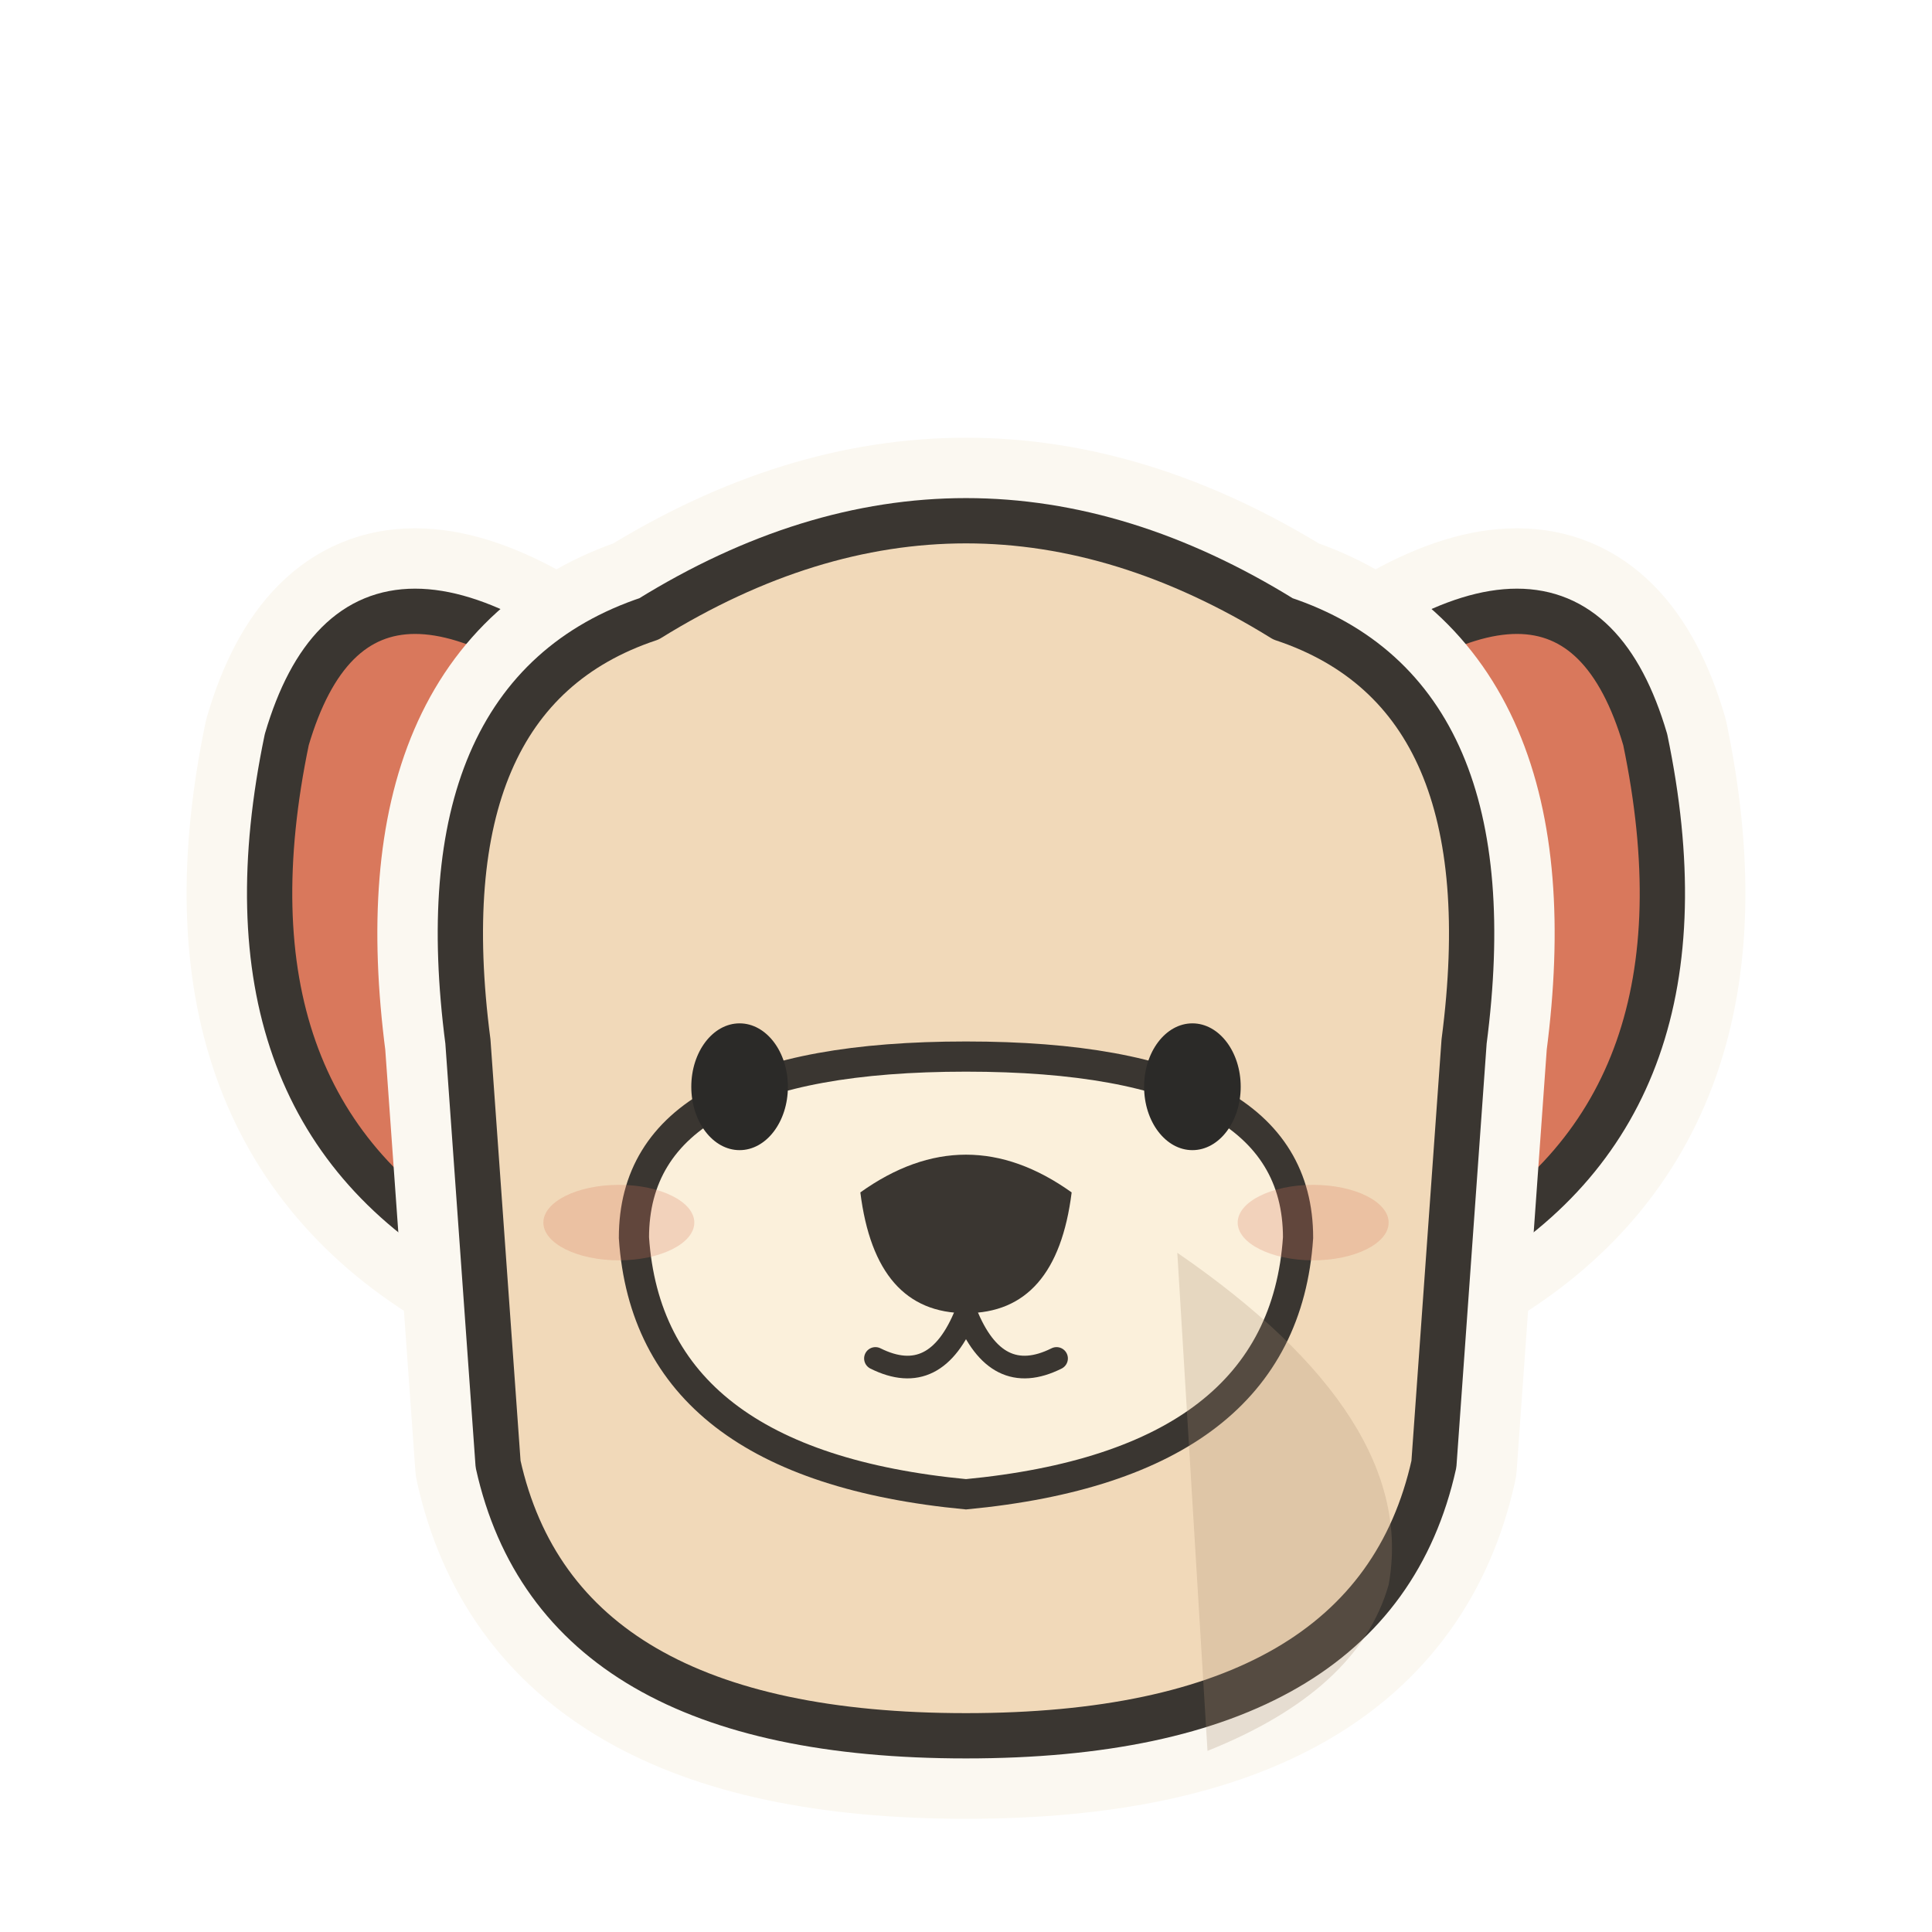
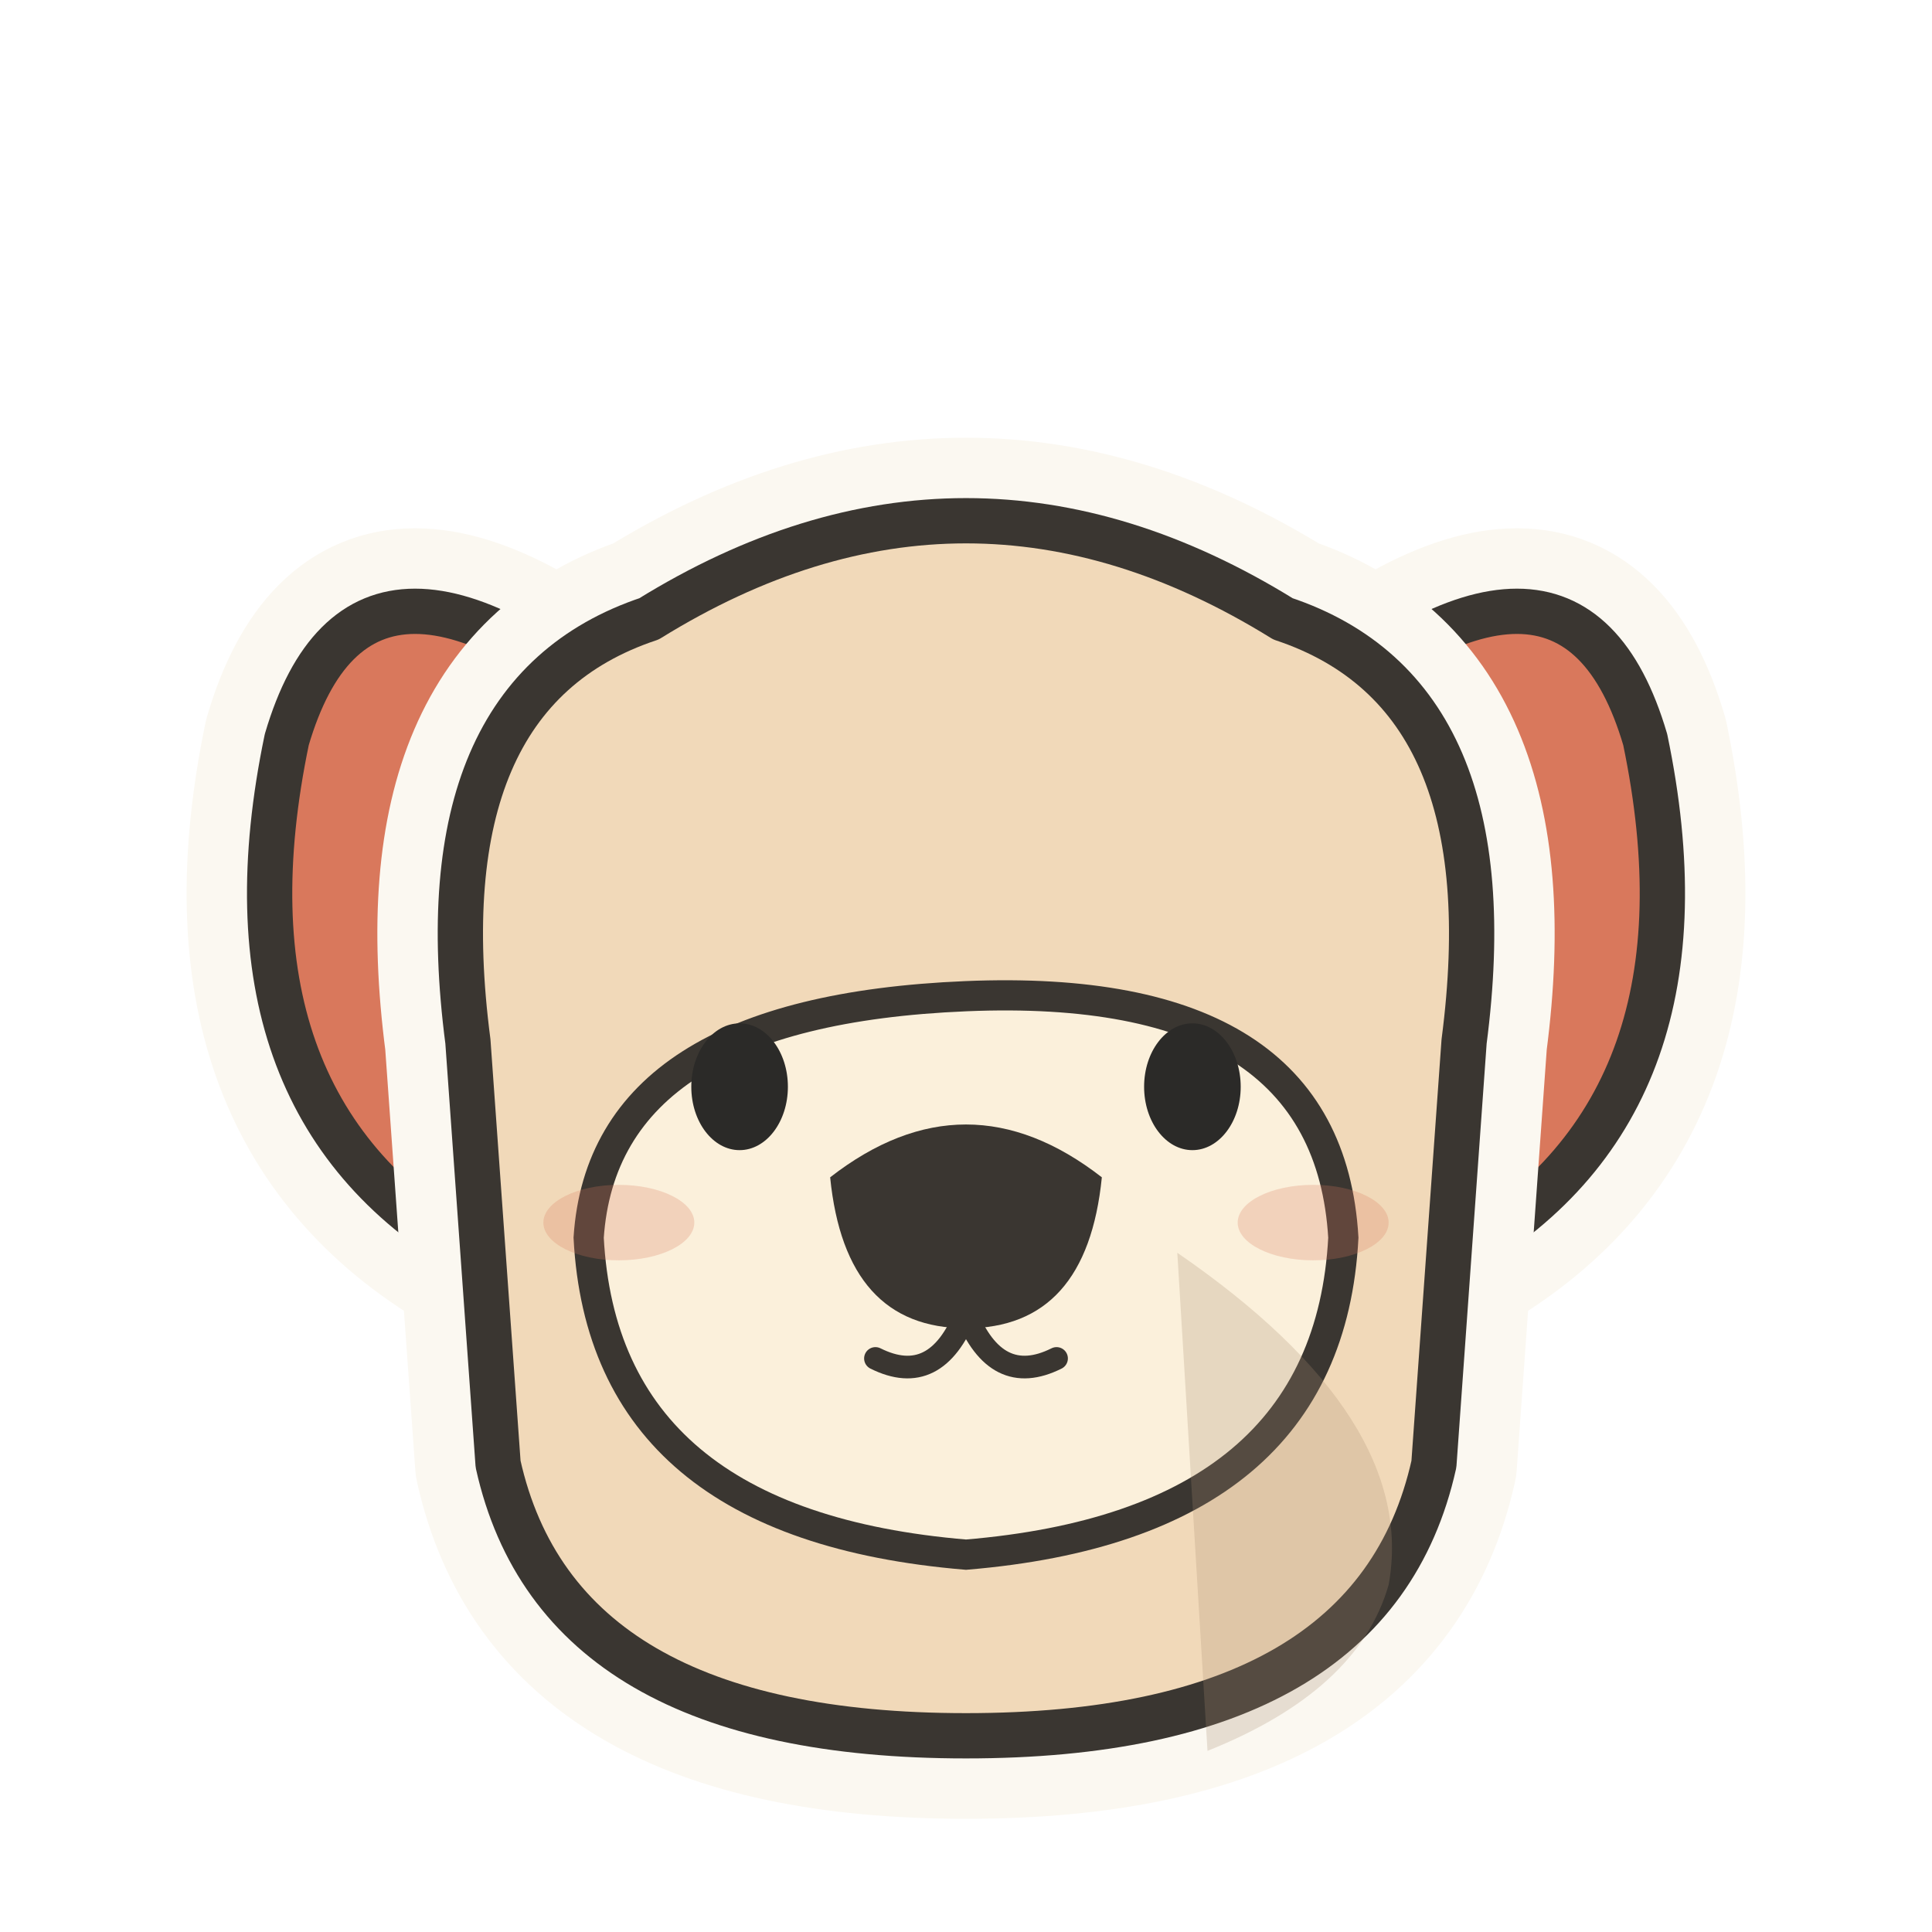
<svg xmlns="http://www.w3.org/2000/svg" viewBox="0 0 128 128" role="img" aria-labelledby="t d">
  <path d="M43 49Q24 32 19 49q-5 24 12 34 9 4 13-7Zm42 0q19-17 24 0 5 24-12 34-9 4-13-7Z" fill="#fbf8f1" stroke="#fbf8f1" stroke-width="11" stroke-linejoin="round" />
  <path d="M43 49Q24 32 19 49q-5 24 12 34 9 4 13-7Zm42 0q19-17 24 0 5 24-12 34-9 4-13-7Z" fill="#d9785c" stroke="#3a3631" stroke-width="3" stroke-linejoin="round" />
  <path d="M31 69Q28 46 43 41q21-13 42 0 15 5 12 28l-2 28q-4 18-31 18t-31-18Z" fill="#fbf8f1" stroke="#fbf8f1" stroke-width="11" stroke-linejoin="round" />
  <path d="M31 69Q28 46 43 41q21-13 42 0 15 5 12 28l-2 28q-4 18-31 18t-31-18Z" fill="#f1d9b9" stroke="#3a3631" stroke-width="3" stroke-linejoin="round" />
-   <path d="M42 82q0-12 22-12t22 12q-1 15-22 17-21-2-22-17Z" fill="#fbf0db" stroke="#3a3631" stroke-width="2" />
+   <path d="M39 82q1-15 25-16t25 16q-1 19-25 21-24-2-25-21Z" fill="#fbf0db" stroke="#3a3631" stroke-width="2" />
  <path d="M78 83q16 11 14 22-2 7-12 11Z" fill="#a88c70" opacity=".25" />
  <ellipse cx="49" cy="72" rx="3.2" ry="4.2" fill="#2b2a28" />
  <ellipse cx="79" cy="72" rx="3.2" ry="4.2" fill="#2b2a28" />
  <ellipse cx="41" cy="81" rx="5" ry="2.5" fill="#d9785c" opacity=".25" />
  <ellipse cx="87" cy="81" rx="5" ry="2.5" fill="#d9785c" opacity=".25" />
-   <path d="M57 79q7-5 14 0-1 8-7 8t-7-8Z" fill="#3a3631" />
+   <path d="M55 78q9-7 18 0-1 10-9 10t-9-10Z" fill="#3a3631" />
  <path d="M64 87q-2 5-6 3m6-3q2 5 6 3" fill="none" stroke="#3a3631" stroke-width="1.5" stroke-linecap="round" />
</svg>
